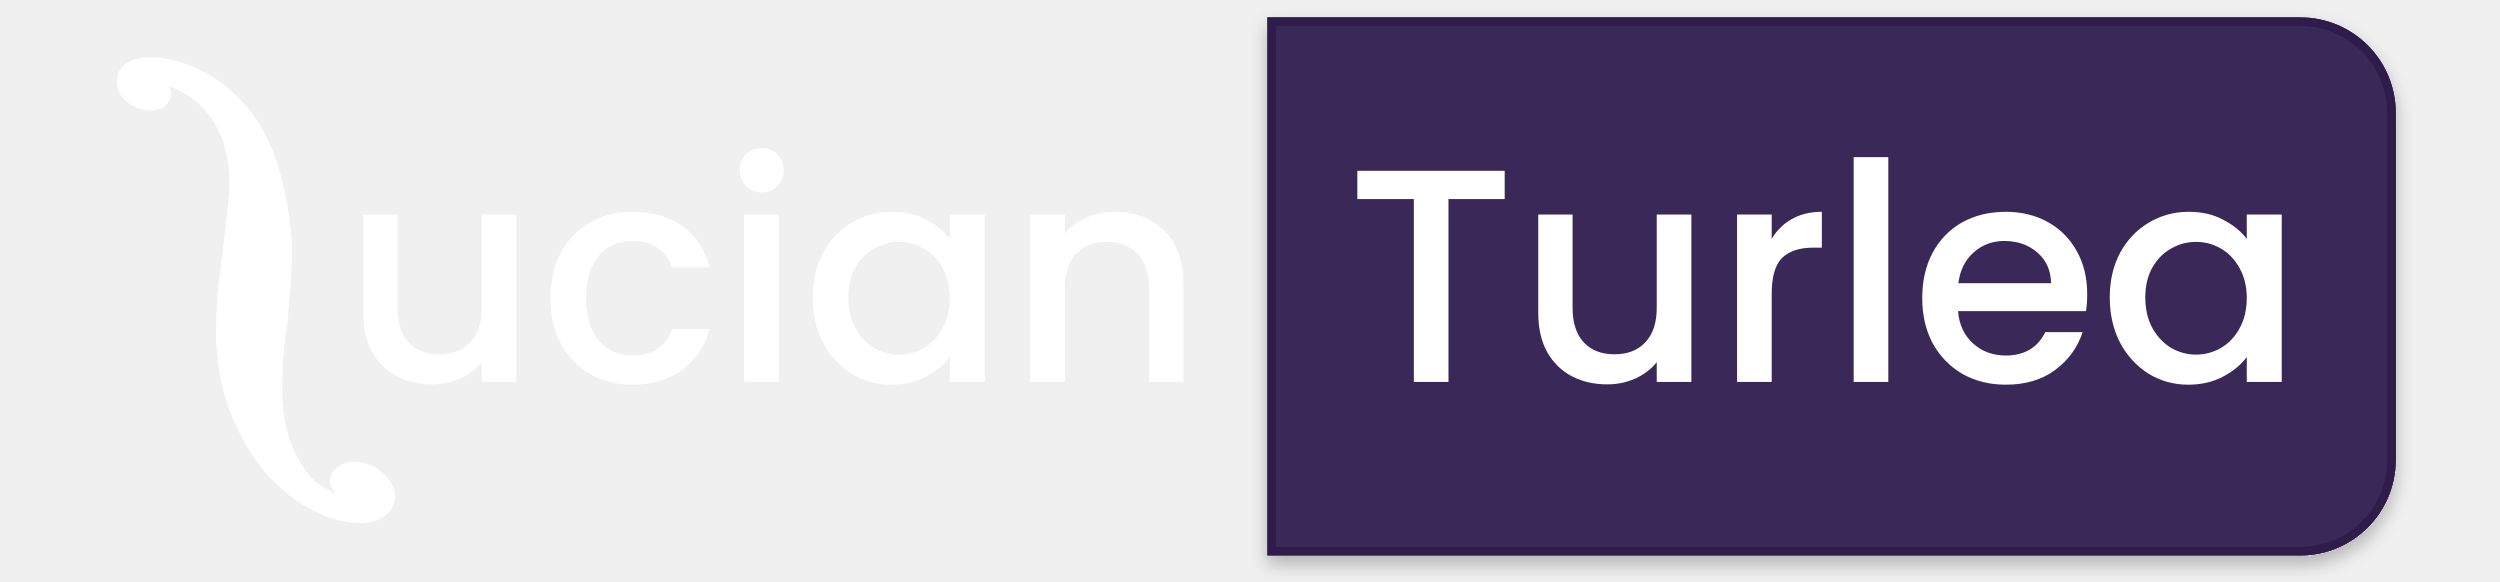
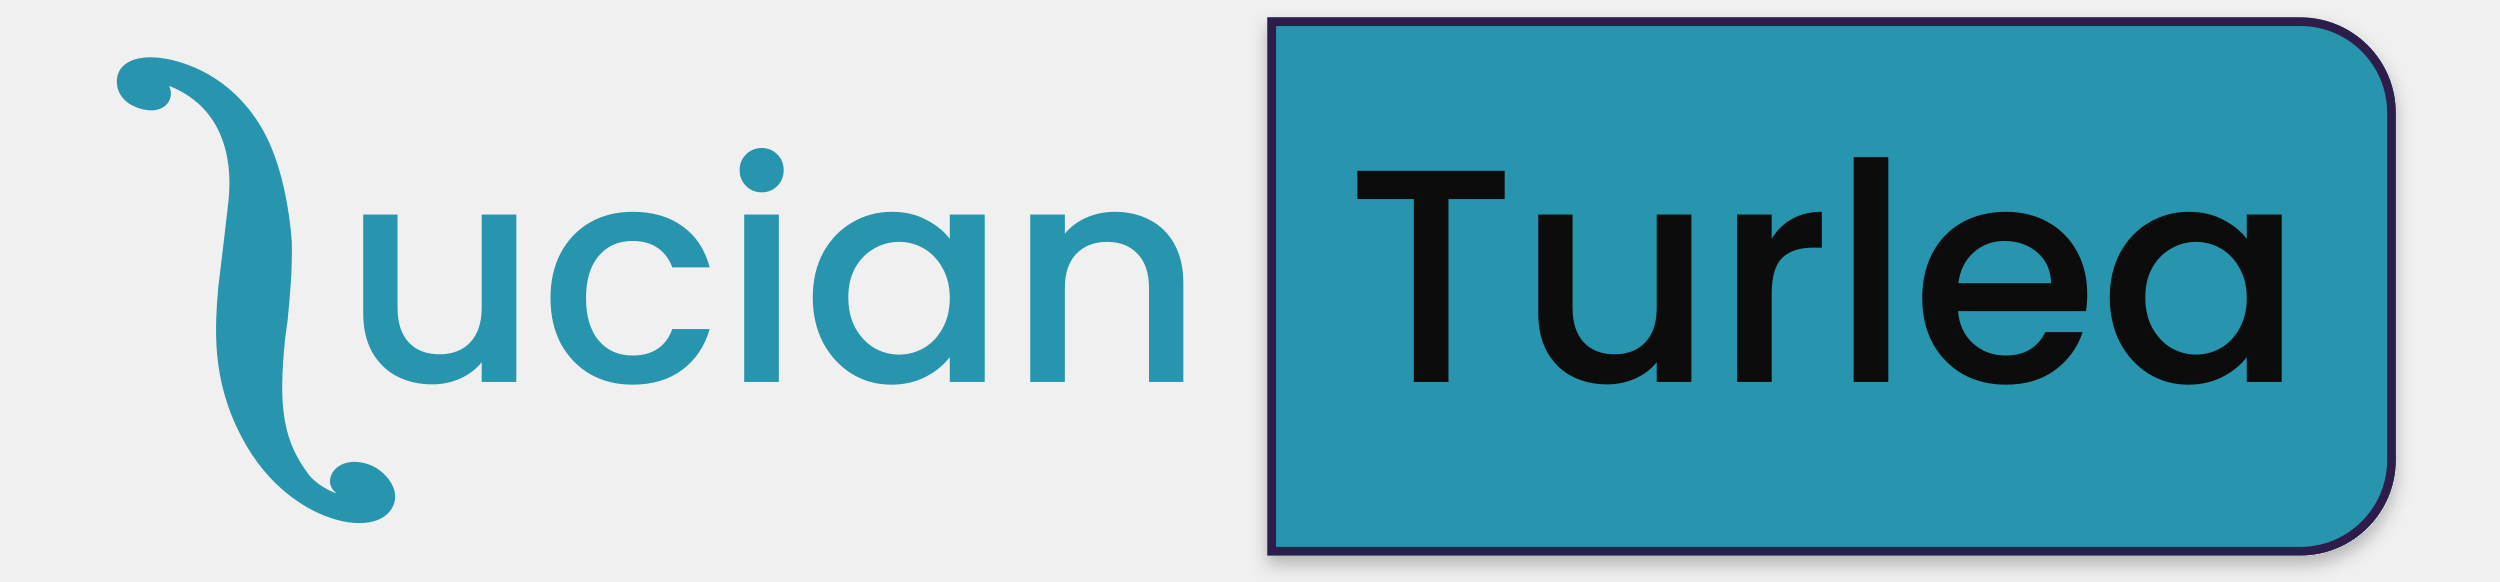
<svg xmlns="http://www.w3.org/2000/svg" width="288" height="67" viewBox="0 0 288 67" fill="none">
  <g filter="url(#filter0_d_1579_676)">
-     <path d="M146 2H265C271.075 2 276 6.925 276 13V53C276 59.075 271.075 64 265 64H146V2Z" fill="#3A2859" />
+     <path d="M146 2H265C271.075 2 276 6.925 276 13V53C276 59.075 271.075 64 265 64H146V2Z" fill="#2695AD" />
    <path d="M146.5 2.5H265C270.799 2.5 275.5 7.201 275.5 13V53C275.5 58.799 270.799 63.5 265 63.5H146.5V2.5Z" stroke="#2E1C4B" />
  </g>
-   <path d="M173.34 19.675V22.93H166.865V44H162.875V22.93H156.365V19.675H173.34ZM194.846 24.715V44H190.856V41.725C190.226 42.518 189.398 43.148 188.371 43.615C187.368 44.058 186.294 44.28 185.151 44.28C183.634 44.28 182.269 43.965 181.056 43.335C179.866 42.705 178.921 41.772 178.221 40.535C177.544 39.298 177.206 37.805 177.206 36.055V24.715H181.161V35.46C181.161 37.187 181.593 38.517 182.456 39.45C183.319 40.36 184.498 40.815 185.991 40.815C187.484 40.815 188.663 40.36 189.526 39.45C190.413 38.517 190.856 37.187 190.856 35.46V24.715H194.846ZM204.1 27.515C204.684 26.535 205.454 25.777 206.41 25.24C207.39 24.68 208.545 24.4 209.875 24.4V28.53H208.86C207.297 28.53 206.107 28.927 205.29 29.72C204.497 30.513 204.1 31.89 204.1 33.85V44H200.11V24.715H204.1V27.515ZM217.533 18.1V44H213.543V18.1H217.533ZM240.446 33.885C240.446 34.608 240.4 35.262 240.306 35.845H225.571C225.688 37.385 226.26 38.622 227.286 39.555C228.313 40.488 229.573 40.955 231.066 40.955C233.213 40.955 234.73 40.057 235.616 38.26H239.921C239.338 40.033 238.276 41.492 236.736 42.635C235.22 43.755 233.33 44.315 231.066 44.315C229.223 44.315 227.566 43.907 226.096 43.09C224.65 42.25 223.506 41.083 222.666 39.59C221.85 38.073 221.441 36.323 221.441 34.34C221.441 32.357 221.838 30.618 222.631 29.125C223.448 27.608 224.58 26.442 226.026 25.625C227.496 24.808 229.176 24.4 231.066 24.4C232.886 24.4 234.508 24.797 235.931 25.59C237.355 26.383 238.463 27.503 239.256 28.95C240.05 30.373 240.446 32.018 240.446 33.885ZM236.281 32.625C236.258 31.155 235.733 29.977 234.706 29.09C233.68 28.203 232.408 27.76 230.891 27.76C229.515 27.76 228.336 28.203 227.356 29.09C226.376 29.953 225.793 31.132 225.606 32.625H236.281ZM243.043 34.27C243.043 32.333 243.44 30.618 244.233 29.125C245.05 27.632 246.146 26.477 247.523 25.66C248.923 24.82 250.463 24.4 252.143 24.4C253.66 24.4 254.978 24.703 256.098 25.31C257.241 25.893 258.151 26.628 258.828 27.515V24.715H262.853V44H258.828V41.13C258.151 42.04 257.23 42.798 256.063 43.405C254.896 44.012 253.566 44.315 252.073 44.315C250.416 44.315 248.9 43.895 247.523 43.055C246.146 42.192 245.05 41.002 244.233 39.485C243.44 37.945 243.043 36.207 243.043 34.27ZM258.828 34.34C258.828 33.01 258.548 31.855 257.988 30.875C257.451 29.895 256.74 29.148 255.853 28.635C254.966 28.122 254.01 27.865 252.983 27.865C251.956 27.865 251 28.122 250.113 28.635C249.226 29.125 248.503 29.86 247.943 30.84C247.406 31.797 247.138 32.94 247.138 34.27C247.138 35.6 247.406 36.767 247.943 37.77C248.503 38.773 249.226 39.543 250.113 40.08C251.023 40.593 251.98 40.85 252.983 40.85C254.01 40.85 254.966 40.593 255.853 40.08C256.74 39.567 257.451 38.82 257.988 37.84C258.548 36.837 258.828 35.67 258.828 34.34Z" fill="white" />
-   <path d="M59.481 24.715V44H55.491V41.725C54.861 42.518 54.032 43.148 53.006 43.615C52.002 44.058 50.929 44.28 49.786 44.28C48.269 44.28 46.904 43.965 45.691 43.335C44.501 42.705 43.556 41.772 42.856 40.535C42.179 39.298 41.841 37.805 41.841 36.055V24.715H45.796V35.46C45.796 37.187 46.227 38.517 47.091 39.45C47.954 40.36 49.132 40.815 50.626 40.815C52.119 40.815 53.297 40.36 54.161 39.45C55.047 38.517 55.491 37.187 55.491 35.46V24.715H59.481ZM63.415 34.34C63.415 32.357 63.812 30.618 64.605 29.125C65.422 27.608 66.542 26.442 67.965 25.625C69.388 24.808 71.022 24.4 72.865 24.4C75.198 24.4 77.124 24.96 78.64 26.08C80.18 27.177 81.219 28.752 81.755 30.805H77.45C77.1 29.848 76.54 29.102 75.77 28.565C75 28.028 74.032 27.76 72.865 27.76C71.232 27.76 69.925 28.343 68.945 29.51C67.989 30.653 67.51 32.263 67.51 34.34C67.51 36.417 67.989 38.038 68.945 39.205C69.925 40.372 71.232 40.955 72.865 40.955C75.175 40.955 76.704 39.94 77.45 37.91H81.755C81.195 39.87 80.145 41.433 78.605 42.6C77.065 43.743 75.152 44.315 72.865 44.315C71.022 44.315 69.388 43.907 67.965 43.09C66.542 42.25 65.422 41.083 64.605 39.59C63.812 38.073 63.415 36.323 63.415 34.34ZM87.761 22.16C87.038 22.16 86.431 21.915 85.941 21.425C85.451 20.935 85.206 20.328 85.206 19.605C85.206 18.882 85.451 18.275 85.941 17.785C86.431 17.295 87.038 17.05 87.761 17.05C88.461 17.05 89.056 17.295 89.546 17.785C90.036 18.275 90.281 18.882 90.281 19.605C90.281 20.328 90.036 20.935 89.546 21.425C89.056 21.915 88.461 22.16 87.761 22.16ZM89.721 24.715V44H85.731V24.715H89.721ZM93.63 34.27C93.63 32.333 94.027 30.618 94.82 29.125C95.637 27.632 96.733 26.477 98.11 25.66C99.51 24.82 101.05 24.4 102.73 24.4C104.247 24.4 105.565 24.703 106.685 25.31C107.828 25.893 108.738 26.628 109.415 27.515V24.715H113.44V44H109.415V41.13C108.738 42.04 107.817 42.798 106.65 43.405C105.483 44.012 104.153 44.315 102.66 44.315C101.003 44.315 99.487 43.895 98.11 43.055C96.733 42.192 95.637 41.002 94.82 39.485C94.027 37.945 93.63 36.207 93.63 34.27ZM109.415 34.34C109.415 33.01 109.135 31.855 108.575 30.875C108.038 29.895 107.327 29.148 106.44 28.635C105.553 28.122 104.597 27.865 103.57 27.865C102.543 27.865 101.587 28.122 100.7 28.635C99.813 29.125 99.09 29.86 98.53 30.84C97.993 31.797 97.725 32.94 97.725 34.27C97.725 35.6 97.993 36.767 98.53 37.77C99.09 38.773 99.813 39.543 100.7 40.08C101.61 40.593 102.567 40.85 103.57 40.85C104.597 40.85 105.553 40.593 106.44 40.08C107.327 39.567 108.038 38.82 108.575 37.84C109.135 36.837 109.415 35.67 109.415 34.34ZM128.411 24.4C129.927 24.4 131.281 24.715 132.471 25.345C133.684 25.975 134.629 26.908 135.306 28.145C135.982 29.382 136.321 30.875 136.321 32.625V44H132.366V33.22C132.366 31.493 131.934 30.175 131.071 29.265C130.207 28.332 129.029 27.865 127.536 27.865C126.042 27.865 124.852 28.332 123.966 29.265C123.102 30.175 122.671 31.493 122.671 33.22V44H118.681V24.715H122.671V26.92C123.324 26.127 124.152 25.508 125.156 25.065C126.182 24.622 127.267 24.4 128.411 24.4Z" fill="white" />
-   <path d="M30.512 15.402C28.784 12.107 25.908 9.143 21.956 7.588C18.004 6.032 14.479 6.321 13.64 8.416C13.259 9.327 13.284 11.4 15.695 12.356C17.488 13.067 19.041 12.695 19.571 11.444C19.74 10.981 19.734 10.528 19.5 9.899C25.331 12.197 26.888 17.7 26.325 23.123L25.838 27.335L25.142 33.122C24.788 37.571 24.262 43.627 27.855 50.38C30.918 56.244 35.333 58.607 37.406 59.42C41.293 60.952 44.46 60.307 45.326 58.203C46.162 56.182 44.186 54.166 42.646 53.566C40.573 52.753 38.727 53.392 38.173 54.709C37.712 55.836 38.34 56.459 38.779 56.863C37.137 56.208 36.28 55.489 35.655 54.791C32.75 50.972 31.96 47.3 32.865 38.869L33.138 36.849C33.404 34.113 33.693 31.047 33.615 27.848C33.372 24.232 32.443 19.015 30.512 15.402Z" fill="white" />
+   <path d="M173.34 19.675V22.93H166.865V44H162.875V22.93H156.365V19.675H173.34ZM194.846 24.715V44H190.856V41.725C190.226 42.518 189.398 43.148 188.371 43.615C187.368 44.058 186.294 44.28 185.151 44.28C183.634 44.28 182.269 43.965 181.056 43.335C179.866 42.705 178.921 41.772 178.221 40.535C177.544 39.298 177.206 37.805 177.206 36.055V24.715H181.161V35.46C181.161 37.187 181.593 38.517 182.456 39.45C183.319 40.36 184.498 40.815 185.991 40.815C187.484 40.815 188.663 40.36 189.526 39.45C190.413 38.517 190.856 37.187 190.856 35.46V24.715H194.846ZM204.1 27.515C204.684 26.535 205.454 25.777 206.41 25.24C207.39 24.68 208.545 24.4 209.875 24.4V28.53H208.86C207.297 28.53 206.107 28.927 205.29 29.72C204.497 30.513 204.1 31.89 204.1 33.85V44H200.11V24.715H204.1V27.515ZM217.533 18.1V44H213.543V18.1H217.533ZM240.446 33.885C240.446 34.608 240.4 35.262 240.306 35.845H225.571C225.688 37.385 226.26 38.622 227.286 39.555C228.313 40.488 229.573 40.955 231.066 40.955C233.213 40.955 234.73 40.057 235.616 38.26H239.921C239.338 40.033 238.276 41.492 236.736 42.635C235.22 43.755 233.33 44.315 231.066 44.315C229.223 44.315 227.566 43.907 226.096 43.09C224.65 42.25 223.506 41.083 222.666 39.59C221.85 38.073 221.441 36.323 221.441 34.34C221.441 32.357 221.838 30.618 222.631 29.125C223.448 27.608 224.58 26.442 226.026 25.625C227.496 24.808 229.176 24.4 231.066 24.4C232.886 24.4 234.508 24.797 235.931 25.59C237.355 26.383 238.463 27.503 239.256 28.95C240.05 30.373 240.446 32.018 240.446 33.885ZM236.281 32.625C236.258 31.155 235.733 29.977 234.706 29.09C233.68 28.203 232.408 27.76 230.891 27.76C229.515 27.76 228.336 28.203 227.356 29.09C226.376 29.953 225.793 31.132 225.606 32.625H236.281ZM243.043 34.27C243.043 32.333 243.44 30.618 244.233 29.125C245.05 27.632 246.146 26.477 247.523 25.66C248.923 24.82 250.463 24.4 252.143 24.4C253.66 24.4 254.978 24.703 256.098 25.31C257.241 25.893 258.151 26.628 258.828 27.515V24.715H262.853V44H258.828V41.13C258.151 42.04 257.23 42.798 256.063 43.405C254.896 44.012 253.566 44.315 252.073 44.315C250.416 44.315 248.9 43.895 247.523 43.055C246.146 42.192 245.05 41.002 244.233 39.485C243.44 37.945 243.043 36.207 243.043 34.27ZM258.828 34.34C258.828 33.01 258.548 31.855 257.988 30.875C257.451 29.895 256.74 29.148 255.853 28.635C254.966 28.122 254.01 27.865 252.983 27.865C251.956 27.865 251 28.122 250.113 28.635C249.226 29.125 248.503 29.86 247.943 30.84C247.406 31.797 247.138 32.94 247.138 34.27C247.138 35.6 247.406 36.767 247.943 37.77C248.503 38.773 249.226 39.543 250.113 40.08C251.023 40.593 251.98 40.85 252.983 40.85C254.01 40.85 254.966 40.593 255.853 40.08C256.74 39.567 257.451 38.82 257.988 37.84C258.548 36.837 258.828 35.67 258.828 34.34Z" fill="#0D0C0C" />
+   <path d="M59.481 24.715V44H55.491V41.725C54.861 42.518 54.032 43.148 53.006 43.615C52.002 44.058 50.929 44.28 49.786 44.28C48.269 44.28 46.904 43.965 45.691 43.335C44.501 42.705 43.556 41.772 42.856 40.535C42.179 39.298 41.841 37.805 41.841 36.055V24.715H45.796V35.46C45.796 37.187 46.227 38.517 47.091 39.45C47.954 40.36 49.132 40.815 50.626 40.815C52.119 40.815 53.297 40.36 54.161 39.45C55.047 38.517 55.491 37.187 55.491 35.46V24.715H59.481ZM63.415 34.34C63.415 32.357 63.812 30.618 64.605 29.125C65.422 27.608 66.542 26.442 67.965 25.625C69.388 24.808 71.022 24.4 72.865 24.4C75.198 24.4 77.124 24.96 78.64 26.08C80.18 27.177 81.219 28.752 81.755 30.805H77.45C77.1 29.848 76.54 29.102 75.77 28.565C75 28.028 74.032 27.76 72.865 27.76C71.232 27.76 69.925 28.343 68.945 29.51C67.989 30.653 67.51 32.263 67.51 34.34C67.51 36.417 67.989 38.038 68.945 39.205C69.925 40.372 71.232 40.955 72.865 40.955C75.175 40.955 76.704 39.94 77.45 37.91H81.755C81.195 39.87 80.145 41.433 78.605 42.6C77.065 43.743 75.152 44.315 72.865 44.315C71.022 44.315 69.388 43.907 67.965 43.09C66.542 42.25 65.422 41.083 64.605 39.59C63.812 38.073 63.415 36.323 63.415 34.34ZM87.761 22.16C87.038 22.16 86.431 21.915 85.941 21.425C85.451 20.935 85.206 20.328 85.206 19.605C85.206 18.882 85.451 18.275 85.941 17.785C86.431 17.295 87.038 17.05 87.761 17.05C88.461 17.05 89.056 17.295 89.546 17.785C90.036 18.275 90.281 18.882 90.281 19.605C90.281 20.328 90.036 20.935 89.546 21.425C89.056 21.915 88.461 22.16 87.761 22.16ZM89.721 24.715V44H85.731V24.715H89.721ZM93.63 34.27C93.63 32.333 94.027 30.618 94.82 29.125C95.637 27.632 96.733 26.477 98.11 25.66C99.51 24.82 101.05 24.4 102.73 24.4C104.247 24.4 105.565 24.703 106.685 25.31C107.828 25.893 108.738 26.628 109.415 27.515V24.715H113.44V44H109.415V41.13C108.738 42.04 107.817 42.798 106.65 43.405C105.483 44.012 104.153 44.315 102.66 44.315C101.003 44.315 99.487 43.895 98.11 43.055C96.733 42.192 95.637 41.002 94.82 39.485C94.027 37.945 93.63 36.207 93.63 34.27ZM109.415 34.34C109.415 33.01 109.135 31.855 108.575 30.875C108.038 29.895 107.327 29.148 106.44 28.635C105.553 28.122 104.597 27.865 103.57 27.865C102.543 27.865 101.587 28.122 100.7 28.635C99.813 29.125 99.09 29.86 98.53 30.84C97.993 31.797 97.725 32.94 97.725 34.27C97.725 35.6 97.993 36.767 98.53 37.77C99.09 38.773 99.813 39.543 100.7 40.08C101.61 40.593 102.567 40.85 103.57 40.85C104.597 40.85 105.553 40.593 106.44 40.08C107.327 39.567 108.038 38.82 108.575 37.84C109.135 36.837 109.415 35.67 109.415 34.34ZM128.411 24.4C129.927 24.4 131.281 24.715 132.471 25.345C133.684 25.975 134.629 26.908 135.306 28.145C135.982 29.382 136.321 30.875 136.321 32.625V44H132.366V33.22C132.366 31.493 131.934 30.175 131.071 29.265C130.207 28.332 129.029 27.865 127.536 27.865C126.042 27.865 124.852 28.332 123.966 29.265C123.102 30.175 122.671 31.493 122.671 33.22V44H118.681V24.715H122.671V26.92C123.324 26.127 124.152 25.508 125.156 25.065C126.182 24.622 127.267 24.4 128.411 24.4Z" fill="#2695AD" />
+   <path d="M30.512 15.402C28.784 12.107 25.908 9.143 21.956 7.588C18.004 6.032 14.479 6.321 13.64 8.416C13.259 9.327 13.284 11.4 15.695 12.356C17.488 13.067 19.041 12.695 19.571 11.444C19.74 10.981 19.734 10.528 19.5 9.899C25.331 12.197 26.888 17.7 26.325 23.123L25.838 27.335L25.142 33.122C24.788 37.571 24.262 43.627 27.855 50.38C30.918 56.244 35.333 58.607 37.406 59.42C41.293 60.952 44.46 60.307 45.326 58.203C46.162 56.182 44.186 54.166 42.646 53.566C40.573 52.753 38.727 53.392 38.173 54.709C37.712 55.836 38.34 56.459 38.779 56.863C37.137 56.208 36.28 55.489 35.655 54.791C32.75 50.972 31.96 47.3 32.865 38.869L33.138 36.849C33.404 34.113 33.693 31.047 33.615 27.848C33.372 24.232 32.443 19.015 30.512 15.402Z" fill="#2695AD" />
  <defs>
    <filter id="filter0_d_1579_676" x="144" y="1" width="134" height="66" filterUnits="userSpaceOnUse" color-interpolation-filters="sRGB">
      <feFlood flood-opacity="0" result="BackgroundImageFix" />
      <feColorMatrix in="SourceAlpha" type="matrix" values="0 0 0 0 0 0 0 0 0 0 0 0 0 0 0 0 0 0 127 0" result="hardAlpha" />
      <feOffset dy="1" />
      <feGaussianBlur stdDeviation="1" />
      <feComposite in2="hardAlpha" operator="out" />
      <feColorMatrix type="matrix" values="0 0 0 0 0 0 0 0 0 0 0 0 0 0 0 0 0 0 0.25 0" />
      <feBlend mode="normal" in2="BackgroundImageFix" result="effect1_dropShadow_1579_676" />
      <feBlend mode="normal" in="SourceGraphic" in2="effect1_dropShadow_1579_676" result="shape" />
    </filter>
  </defs>
</svg>
